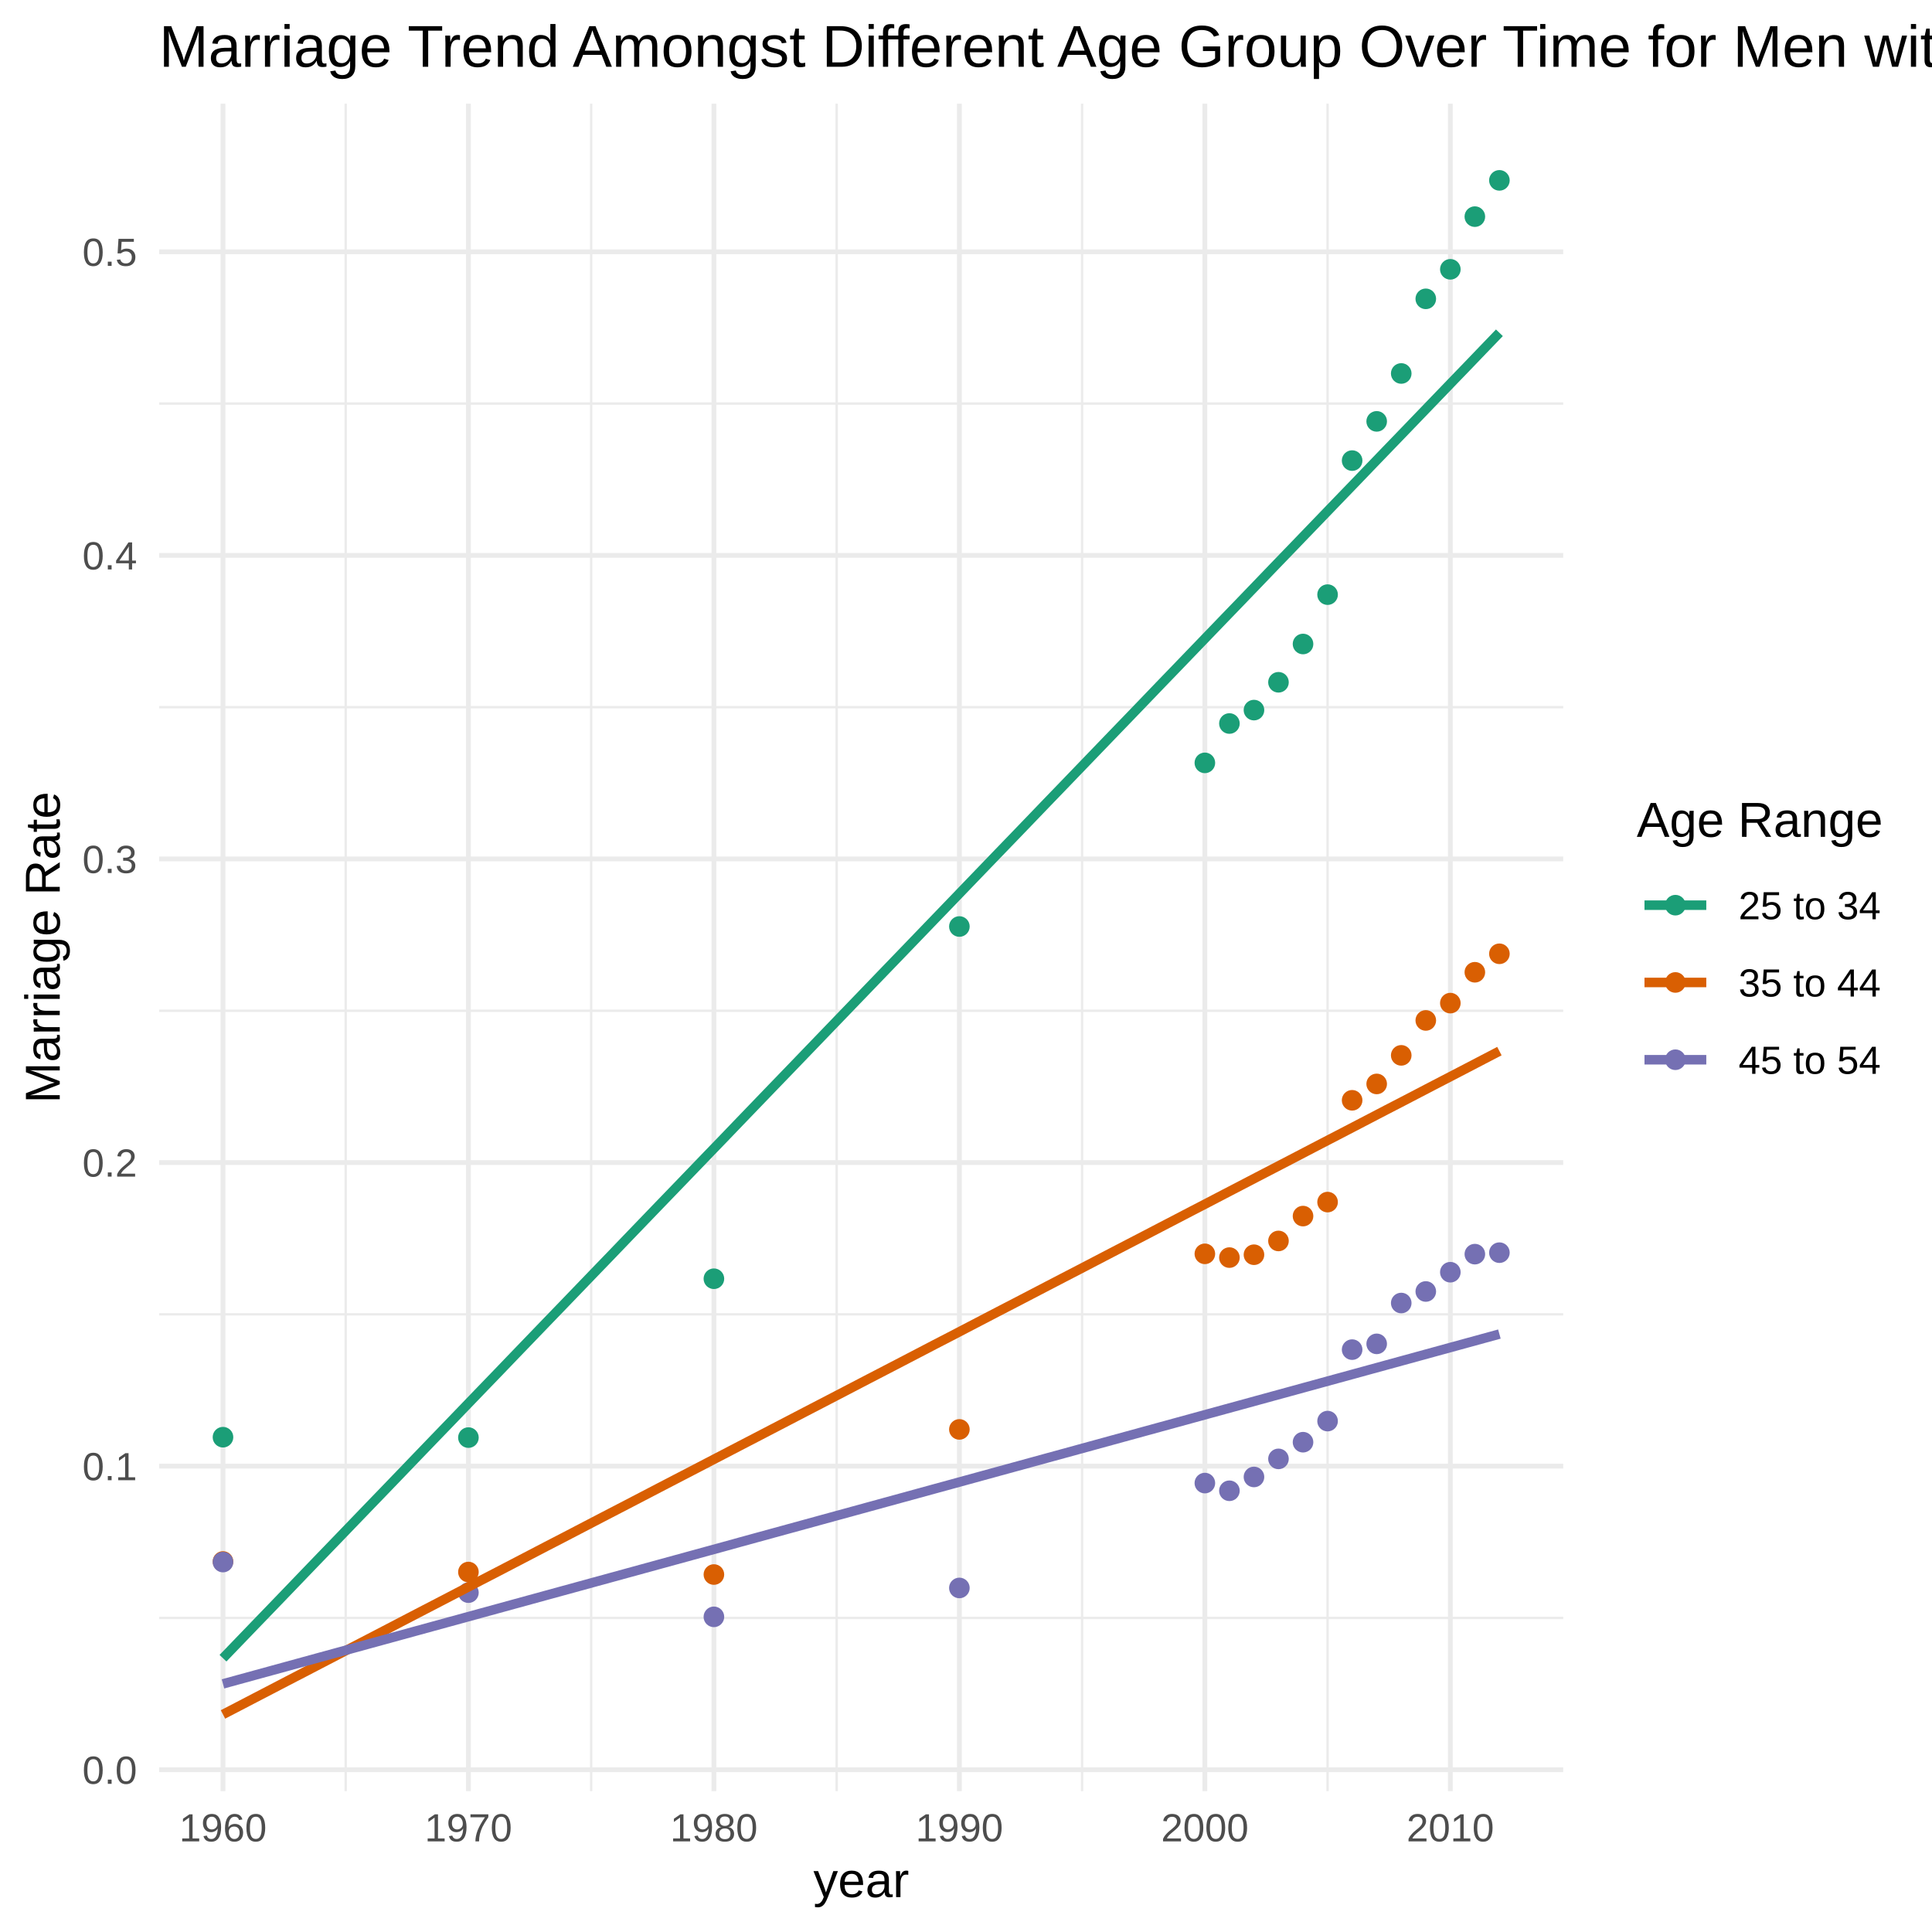
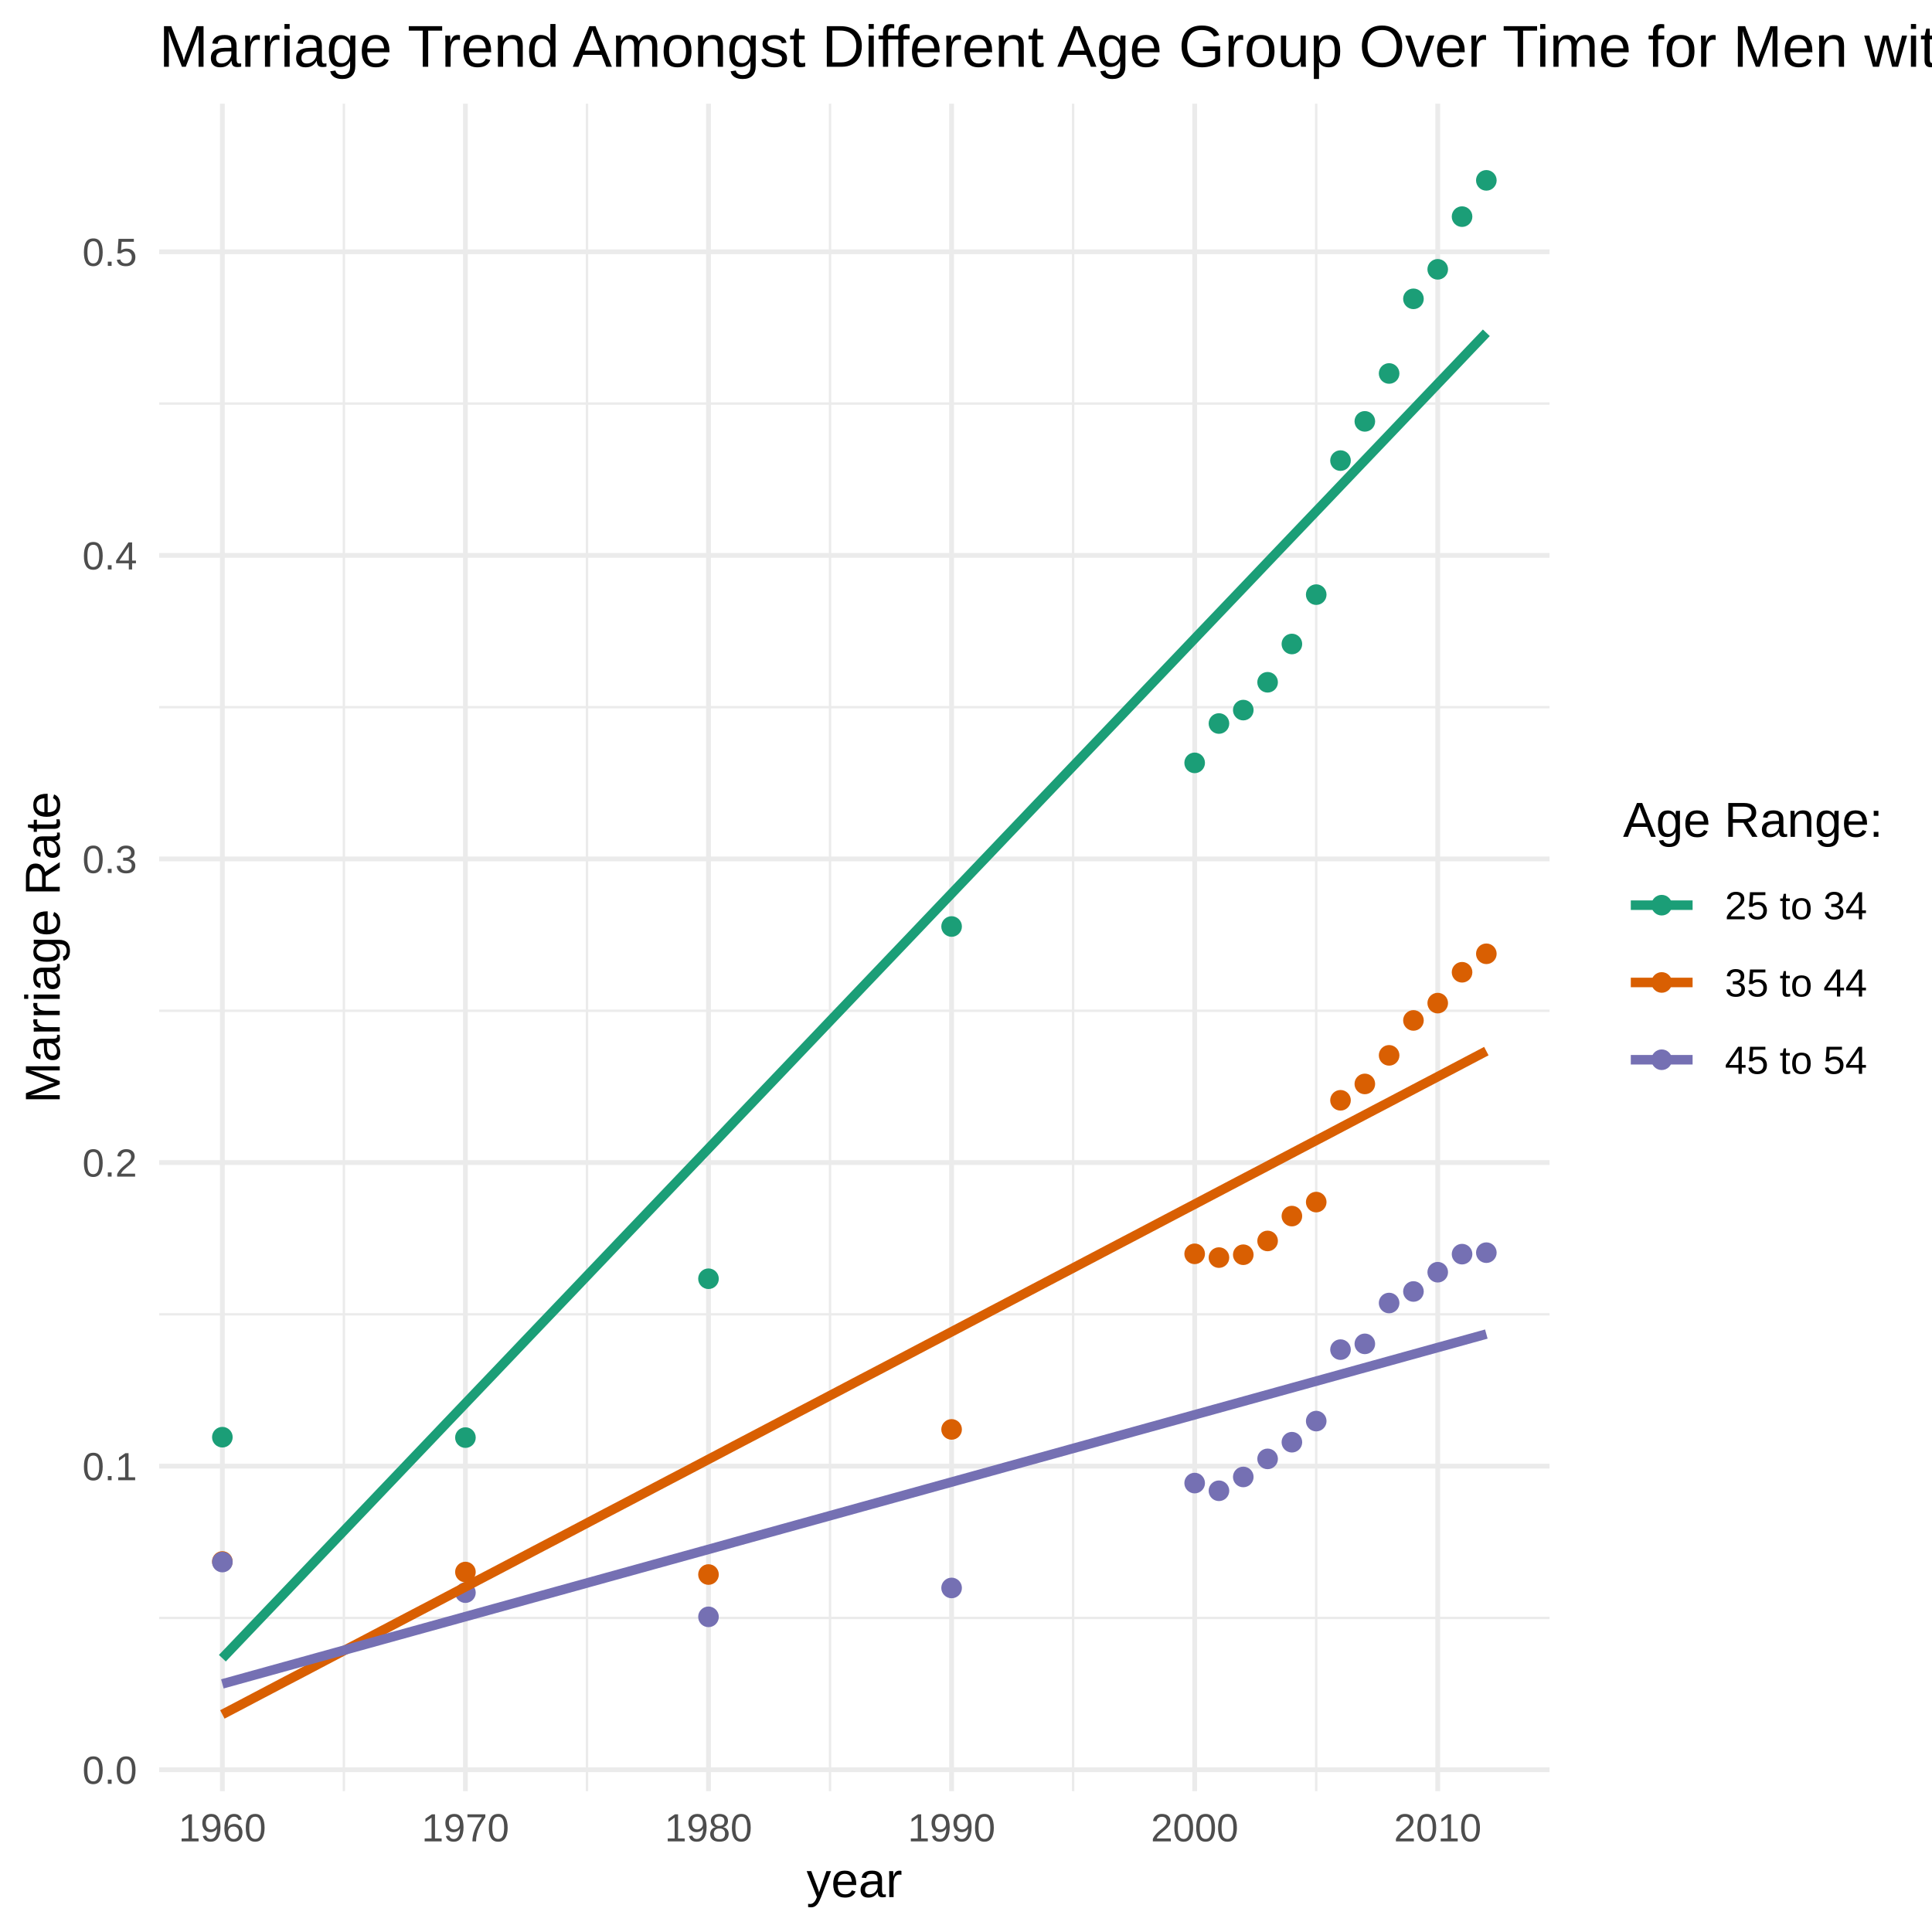
<svg xmlns="http://www.w3.org/2000/svg" class="svglite" width="432.00pt" height="432.00pt" viewBox="0 0 432.00 432.00">
  <defs>
    <style type="text/css">
    .svglite line, .svglite polyline, .svglite polygon, .svglite path, .svglite rect, .svglite circle {
      fill: none;
      stroke: #000000;
      stroke-linecap: round;
      stroke-linejoin: round;
      stroke-miterlimit: 10.00;
    }
  </style>
  </defs>
  <rect width="100%" height="100%" style="stroke: none; fill: #FFFFFF;" />
  <defs>
    <clipPath id="cpMC4wMHw0MzIuMDB8MC4wMHw0MzIuMDA=">
      <rect x="0.00" y="0.00" width="432.00" height="432.00" />
    </clipPath>
  </defs>
  <g clip-path="url(#cpMC4wMHw0MzIuMDB8MC4wMHw0MzIuMDA=)">
</g>
  <defs>
-     <clipPath id="cpMzUuNTl8MzQ5LjU0fDIzLjE4fDQwMC41MA==">
-       <rect x="35.59" y="23.18" width="313.96" height="377.33" />
+     <clipPath id="cpMzUuNTl8MzQ2LjQ4fDIzLjE4fDQwMC41MA==">
+       <rect x="35.59" y="23.18" width="310.90" height="377.33" />
    </clipPath>
  </defs>
-   <g clip-path="url(#cpMzUuNTl8MzQ5LjU0fDIzLjE4fDQwMC41MA==)">
-     <polyline points="35.59,361.77 349.54,361.77 " style="stroke-width: 0.53; stroke: #EBEBEB; stroke-linecap: butt;" />
-     <polyline points="35.59,293.89 349.54,293.89 " style="stroke-width: 0.53; stroke: #EBEBEB; stroke-linecap: butt;" />
-     <polyline points="35.59,226.01 349.54,226.01 " style="stroke-width: 0.53; stroke: #EBEBEB; stroke-linecap: butt;" />
-     <polyline points="35.59,158.12 349.54,158.12 " style="stroke-width: 0.53; stroke: #EBEBEB; stroke-linecap: butt;" />
-     <polyline points="35.59,90.24 349.54,90.24 " style="stroke-width: 0.53; stroke: #EBEBEB; stroke-linecap: butt;" />
-     <polyline points="77.30,400.50 77.30,23.18 " style="stroke-width: 0.53; stroke: #EBEBEB; stroke-linecap: butt;" />
-     <polyline points="132.19,400.50 132.19,23.18 " style="stroke-width: 0.53; stroke: #EBEBEB; stroke-linecap: butt;" />
-     <polyline points="187.08,400.50 187.08,23.18 " style="stroke-width: 0.53; stroke: #EBEBEB; stroke-linecap: butt;" />
-     <polyline points="241.96,400.50 241.96,23.18 " style="stroke-width: 0.53; stroke: #EBEBEB; stroke-linecap: butt;" />
-     <polyline points="296.85,400.50 296.85,23.18 " style="stroke-width: 0.53; stroke: #EBEBEB; stroke-linecap: butt;" />
-     <polyline points="35.59,395.72 349.54,395.72 " style="stroke-width: 1.07; stroke: #EBEBEB; stroke-linecap: butt;" />
-     <polyline points="35.59,327.83 349.54,327.83 " style="stroke-width: 1.07; stroke: #EBEBEB; stroke-linecap: butt;" />
-     <polyline points="35.59,259.95 349.54,259.95 " style="stroke-width: 1.07; stroke: #EBEBEB; stroke-linecap: butt;" />
-     <polyline points="35.59,192.06 349.54,192.06 " style="stroke-width: 1.07; stroke: #EBEBEB; stroke-linecap: butt;" />
-     <polyline points="35.59,124.18 349.54,124.18 " style="stroke-width: 1.07; stroke: #EBEBEB; stroke-linecap: butt;" />
-     <polyline points="35.59,56.30 349.54,56.30 " style="stroke-width: 1.07; stroke: #EBEBEB; stroke-linecap: butt;" />
-     <polyline points="49.86,400.50 49.86,23.18 " style="stroke-width: 1.07; stroke: #EBEBEB; stroke-linecap: butt;" />
-     <polyline points="104.74,400.50 104.74,23.18 " style="stroke-width: 1.07; stroke: #EBEBEB; stroke-linecap: butt;" />
-     <polyline points="159.63,400.50 159.63,23.18 " style="stroke-width: 1.07; stroke: #EBEBEB; stroke-linecap: butt;" />
-     <polyline points="214.52,400.50 214.52,23.18 " style="stroke-width: 1.07; stroke: #EBEBEB; stroke-linecap: butt;" />
-     <polyline points="269.41,400.50 269.41,23.18 " style="stroke-width: 1.07; stroke: #EBEBEB; stroke-linecap: butt;" />
-     <polyline points="324.30,400.50 324.30,23.18 " style="stroke-width: 1.07; stroke: #EBEBEB; stroke-linecap: butt;" />
-     <circle cx="49.86" cy="321.36" r="1.95" style="stroke-width: 0.71; stroke: #1B9E77; fill: #1B9E77;" />
-     <circle cx="49.86" cy="349.15" r="1.95" style="stroke-width: 0.71; stroke: #D95F02; fill: #D95F02;" />
-     <circle cx="49.86" cy="349.28" r="1.95" style="stroke-width: 0.71; stroke: #7570B3; fill: #7570B3;" />
-     <circle cx="104.74" cy="321.45" r="1.95" style="stroke-width: 0.71; stroke: #1B9E77; fill: #1B9E77;" />
-     <circle cx="104.74" cy="351.51" r="1.95" style="stroke-width: 0.71; stroke: #D95F02; fill: #D95F02;" />
-     <circle cx="104.74" cy="356.12" r="1.95" style="stroke-width: 0.71; stroke: #7570B3; fill: #7570B3;" />
-     <circle cx="159.63" cy="285.93" r="1.95" style="stroke-width: 0.71; stroke: #1B9E77; fill: #1B9E77;" />
-     <circle cx="159.63" cy="352.07" r="1.95" style="stroke-width: 0.71; stroke: #D95F02; fill: #D95F02;" />
-     <circle cx="159.63" cy="361.53" r="1.95" style="stroke-width: 0.71; stroke: #7570B3; fill: #7570B3;" />
-     <circle cx="214.52" cy="207.17" r="1.95" style="stroke-width: 0.71; stroke: #1B9E77; fill: #1B9E77;" />
-     <circle cx="214.52" cy="319.62" r="1.95" style="stroke-width: 0.71; stroke: #D95F02; fill: #D95F02;" />
-     <circle cx="214.52" cy="355.07" r="1.95" style="stroke-width: 0.71; stroke: #7570B3; fill: #7570B3;" />
-     <circle cx="269.41" cy="170.58" r="1.95" style="stroke-width: 0.71; stroke: #1B9E77; fill: #1B9E77;" />
-     <circle cx="269.41" cy="280.36" r="1.95" style="stroke-width: 0.71; stroke: #D95F02; fill: #D95F02;" />
-     <circle cx="269.41" cy="331.62" r="1.95" style="stroke-width: 0.71; stroke: #7570B3; fill: #7570B3;" />
-     <circle cx="274.90" cy="161.78" r="1.95" style="stroke-width: 0.71; stroke: #1B9E77; fill: #1B9E77;" />
-     <circle cx="274.90" cy="281.20" r="1.95" style="stroke-width: 0.71; stroke: #D95F02; fill: #D95F02;" />
-     <circle cx="274.90" cy="333.34" r="1.95" style="stroke-width: 0.71; stroke: #7570B3; fill: #7570B3;" />
-     <circle cx="280.39" cy="158.78" r="1.95" style="stroke-width: 0.71; stroke: #1B9E77; fill: #1B9E77;" />
-     <circle cx="280.39" cy="280.56" r="1.95" style="stroke-width: 0.71; stroke: #D95F02; fill: #D95F02;" />
-     <circle cx="280.39" cy="330.25" r="1.95" style="stroke-width: 0.71; stroke: #7570B3; fill: #7570B3;" />
-     <circle cx="285.87" cy="152.56" r="1.95" style="stroke-width: 0.71; stroke: #1B9E77; fill: #1B9E77;" />
-     <circle cx="285.87" cy="277.48" r="1.95" style="stroke-width: 0.71; stroke: #D95F02; fill: #D95F02;" />
-     <circle cx="285.87" cy="326.21" r="1.95" style="stroke-width: 0.71; stroke: #7570B3; fill: #7570B3;" />
-     <circle cx="291.36" cy="144.00" r="1.95" style="stroke-width: 0.71; stroke: #1B9E77; fill: #1B9E77;" />
-     <circle cx="291.36" cy="271.92" r="1.95" style="stroke-width: 0.71; stroke: #D95F02; fill: #D95F02;" />
-     <circle cx="291.36" cy="322.48" r="1.95" style="stroke-width: 0.71; stroke: #7570B3; fill: #7570B3;" />
-     <circle cx="296.85" cy="132.96" r="1.95" style="stroke-width: 0.71; stroke: #1B9E77; fill: #1B9E77;" />
-     <circle cx="296.85" cy="268.79" r="1.95" style="stroke-width: 0.71; stroke: #D95F02; fill: #D95F02;" />
-     <circle cx="296.85" cy="317.76" r="1.95" style="stroke-width: 0.71; stroke: #7570B3; fill: #7570B3;" />
-     <circle cx="302.34" cy="102.99" r="1.95" style="stroke-width: 0.71; stroke: #1B9E77; fill: #1B9E77;" />
-     <circle cx="302.34" cy="246.03" r="1.95" style="stroke-width: 0.71; stroke: #D95F02; fill: #D95F02;" />
-     <circle cx="302.34" cy="301.78" r="1.95" style="stroke-width: 0.71; stroke: #7570B3; fill: #7570B3;" />
-     <circle cx="307.83" cy="94.22" r="1.95" style="stroke-width: 0.71; stroke: #1B9E77; fill: #1B9E77;" />
-     <circle cx="307.83" cy="242.37" r="1.95" style="stroke-width: 0.71; stroke: #D95F02; fill: #D95F02;" />
-     <circle cx="307.83" cy="300.49" r="1.95" style="stroke-width: 0.71; stroke: #7570B3; fill: #7570B3;" />
-     <circle cx="313.32" cy="83.51" r="1.95" style="stroke-width: 0.71; stroke: #1B9E77; fill: #1B9E77;" />
-     <circle cx="313.32" cy="235.98" r="1.95" style="stroke-width: 0.71; stroke: #D95F02; fill: #D95F02;" />
-     <circle cx="313.32" cy="291.36" r="1.95" style="stroke-width: 0.71; stroke: #7570B3; fill: #7570B3;" />
-     <circle cx="318.81" cy="66.82" r="1.95" style="stroke-width: 0.71; stroke: #1B9E77; fill: #1B9E77;" />
-     <circle cx="318.81" cy="228.17" r="1.95" style="stroke-width: 0.71; stroke: #D95F02; fill: #D95F02;" />
-     <circle cx="318.81" cy="288.78" r="1.95" style="stroke-width: 0.71; stroke: #7570B3; fill: #7570B3;" />
-     <circle cx="324.30" cy="60.22" r="1.95" style="stroke-width: 0.71; stroke: #1B9E77; fill: #1B9E77;" />
-     <circle cx="324.30" cy="224.30" r="1.95" style="stroke-width: 0.71; stroke: #D95F02; fill: #D95F02;" />
-     <circle cx="324.30" cy="284.47" r="1.95" style="stroke-width: 0.71; stroke: #7570B3; fill: #7570B3;" />
-     <circle cx="329.78" cy="48.44" r="1.95" style="stroke-width: 0.71; stroke: #1B9E77; fill: #1B9E77;" />
-     <circle cx="329.78" cy="217.40" r="1.95" style="stroke-width: 0.71; stroke: #D95F02; fill: #D95F02;" />
-     <circle cx="329.78" cy="280.43" r="1.95" style="stroke-width: 0.71; stroke: #7570B3; fill: #7570B3;" />
-     <circle cx="335.27" cy="40.33" r="1.95" style="stroke-width: 0.71; stroke: #1B9E77; fill: #1B9E77;" />
-     <circle cx="335.27" cy="213.27" r="1.95" style="stroke-width: 0.71; stroke: #D95F02; fill: #D95F02;" />
-     <circle cx="335.27" cy="280.10" r="1.95" style="stroke-width: 0.71; stroke: #7570B3; fill: #7570B3;" />
-     <polyline points="49.86,370.78 53.47,367.03 57.08,363.28 60.70,359.53 64.31,355.78 67.92,352.02 71.53,348.27 75.15,344.52 78.76,340.77 82.37,337.02 85.99,333.27 89.60,329.52 93.21,325.76 96.82,322.01 100.44,318.26 104.05,314.51 107.66,310.76 111.28,307.01 114.89,303.25 118.50,299.50 122.11,295.75 125.73,292.00 129.34,288.25 132.95,284.50 136.57,280.75 140.18,276.99 143.79,273.24 147.40,269.49 151.02,265.74 154.63,261.99 158.24,258.24 161.86,254.49 165.47,250.73 169.08,246.98 172.69,243.23 176.31,239.48 179.92,235.73 183.53,231.98 187.15,228.22 190.76,224.47 194.37,220.72 197.98,216.97 201.60,213.22 205.21,209.47 208.82,205.72 212.44,201.96 216.05,198.21 219.66,194.46 223.27,190.71 226.89,186.96 230.50,183.21 234.11,179.45 237.73,175.70 241.34,171.95 244.95,168.20 248.56,164.45 252.18,160.70 255.79,156.95 259.40,153.19 263.02,149.44 266.63,145.69 270.24,141.94 273.85,138.19 277.47,134.44 281.08,130.69 284.69,126.93 288.31,123.18 291.92,119.43 295.53,115.68 299.14,111.93 302.76,108.18 306.37,104.42 309.98,100.67 313.60,96.92 317.21,93.17 320.82,89.42 324.43,85.67 328.05,81.92 331.66,78.16 335.27,74.41 " style="stroke-width: 2.13; stroke: #1B9E77; stroke-linecap: butt;" />
-     <polyline points="49.86,383.35 53.47,381.48 57.08,379.60 60.70,377.72 64.31,375.84 67.92,373.97 71.53,372.09 75.15,370.21 78.76,368.33 82.37,366.46 85.99,364.58 89.60,362.70 93.21,360.82 96.82,358.95 100.44,357.07 104.05,355.19 107.66,353.31 111.28,351.44 114.89,349.56 118.50,347.68 122.11,345.80 125.73,343.93 129.34,342.05 132.95,340.17 136.57,338.29 140.18,336.42 143.79,334.54 147.40,332.66 151.02,330.78 154.63,328.91 158.24,327.03 161.86,325.15 165.47,323.27 169.08,321.40 172.69,319.52 176.31,317.64 179.92,315.76 183.53,313.89 187.15,312.01 190.76,310.13 194.37,308.25 197.98,306.38 201.60,304.50 205.21,302.62 208.82,300.74 212.44,298.87 216.05,296.99 219.66,295.11 223.27,293.23 226.89,291.36 230.50,289.48 234.11,287.60 237.73,285.72 241.34,283.85 244.95,281.97 248.56,280.09 252.18,278.21 255.79,276.34 259.40,274.46 263.02,272.58 266.63,270.70 270.24,268.83 273.85,266.95 277.47,265.07 281.08,263.19 284.69,261.32 288.31,259.44 291.92,257.56 295.53,255.68 299.14,253.81 302.76,251.93 306.37,250.05 309.98,248.17 313.60,246.30 317.21,244.42 320.82,242.54 324.43,240.67 328.05,238.79 331.66,236.91 335.27,235.03 " style="stroke-width: 2.13; stroke: #D95F02; stroke-linecap: butt;" />
-     <polyline points="49.86,376.52 53.47,375.53 57.08,374.54 60.70,373.55 64.31,372.56 67.92,371.57 71.53,370.58 75.15,369.59 78.76,368.60 82.37,367.61 85.99,366.62 89.60,365.63 93.21,364.64 96.82,363.65 100.44,362.66 104.05,361.67 107.66,360.68 111.28,359.69 114.89,358.70 118.50,357.71 122.11,356.72 125.73,355.73 129.34,354.74 132.95,353.75 136.57,352.76 140.18,351.77 143.79,350.78 147.40,349.79 151.02,348.80 154.63,347.81 158.24,346.82 161.86,345.83 165.47,344.83 169.08,343.84 172.69,342.85 176.31,341.86 179.92,340.87 183.53,339.88 187.15,338.89 190.76,337.90 194.37,336.91 197.98,335.92 201.60,334.93 205.21,333.94 208.82,332.95 212.44,331.96 216.05,330.97 219.66,329.98 223.27,328.99 226.89,328.00 230.50,327.01 234.11,326.02 237.73,325.03 241.34,324.04 244.95,323.05 248.56,322.06 252.18,321.07 255.79,320.08 259.40,319.09 263.02,318.10 266.63,317.11 270.24,316.12 273.85,315.13 277.47,314.14 281.08,313.15 284.69,312.16 288.31,311.17 291.92,310.18 295.53,309.19 299.14,308.20 302.76,307.21 306.37,306.22 309.98,305.23 313.60,304.24 317.21,303.25 320.82,302.26 324.43,301.27 328.05,300.28 331.66,299.29 335.27,298.30 " style="stroke-width: 2.13; stroke: #7570B3; stroke-linecap: butt;" />
+   <g clip-path="url(#cpMzUuNTl8MzQ2LjQ4fDIzLjE4fDQwMC41MA==)">
+     <polyline points="35.59,361.77 346.48,361.77 " style="stroke-width: 0.53; stroke: #EBEBEB; stroke-linecap: butt;" />
+     <polyline points="35.59,293.89 346.48,293.89 " style="stroke-width: 0.53; stroke: #EBEBEB; stroke-linecap: butt;" />
+     <polyline points="35.59,226.01 346.48,226.01 " style="stroke-width: 0.53; stroke: #EBEBEB; stroke-linecap: butt;" />
+     <polyline points="35.59,158.12 346.48,158.12 " style="stroke-width: 0.53; stroke: #EBEBEB; stroke-linecap: butt;" />
+     <polyline points="35.59,90.24 346.48,90.24 " style="stroke-width: 0.53; stroke: #EBEBEB; stroke-linecap: butt;" />
+     <polyline points="76.89,400.50 76.89,23.18 " style="stroke-width: 0.53; stroke: #EBEBEB; stroke-linecap: butt;" />
+     <polyline points="131.25,400.50 131.25,23.18 " style="stroke-width: 0.53; stroke: #EBEBEB; stroke-linecap: butt;" />
+     <polyline points="185.60,400.50 185.60,23.18 " style="stroke-width: 0.53; stroke: #EBEBEB; stroke-linecap: butt;" />
+     <polyline points="239.95,400.50 239.95,23.18 " style="stroke-width: 0.53; stroke: #EBEBEB; stroke-linecap: butt;" />
+     <polyline points="294.31,400.50 294.31,23.18 " style="stroke-width: 0.53; stroke: #EBEBEB; stroke-linecap: butt;" />
+     <polyline points="35.59,395.72 346.48,395.72 " style="stroke-width: 1.07; stroke: #EBEBEB; stroke-linecap: butt;" />
+     <polyline points="35.59,327.83 346.48,327.83 " style="stroke-width: 1.07; stroke: #EBEBEB; stroke-linecap: butt;" />
+     <polyline points="35.59,259.95 346.48,259.95 " style="stroke-width: 1.07; stroke: #EBEBEB; stroke-linecap: butt;" />
+     <polyline points="35.59,192.06 346.48,192.06 " style="stroke-width: 1.07; stroke: #EBEBEB; stroke-linecap: butt;" />
+     <polyline points="35.59,124.18 346.48,124.18 " style="stroke-width: 1.07; stroke: #EBEBEB; stroke-linecap: butt;" />
+     <polyline points="35.59,56.30 346.48,56.30 " style="stroke-width: 1.07; stroke: #EBEBEB; stroke-linecap: butt;" />
+     <polyline points="49.72,400.50 49.72,23.18 " style="stroke-width: 1.07; stroke: #EBEBEB; stroke-linecap: butt;" />
+     <polyline points="104.07,400.50 104.07,23.18 " style="stroke-width: 1.07; stroke: #EBEBEB; stroke-linecap: butt;" />
+     <polyline points="158.42,400.50 158.42,23.18 " style="stroke-width: 1.07; stroke: #EBEBEB; stroke-linecap: butt;" />
+     <polyline points="212.78,400.50 212.78,23.18 " style="stroke-width: 1.07; stroke: #EBEBEB; stroke-linecap: butt;" />
+     <polyline points="267.13,400.50 267.13,23.18 " style="stroke-width: 1.07; stroke: #EBEBEB; stroke-linecap: butt;" />
+     <polyline points="321.48,400.50 321.48,23.18 " style="stroke-width: 1.07; stroke: #EBEBEB; stroke-linecap: butt;" />
+     <circle cx="49.72" cy="321.36" r="1.95" style="stroke-width: 0.71; stroke: #1B9E77; fill: #1B9E77;" />
+     <circle cx="49.72" cy="349.15" r="1.95" style="stroke-width: 0.71; stroke: #D95F02; fill: #D95F02;" />
+     <circle cx="49.72" cy="349.28" r="1.95" style="stroke-width: 0.71; stroke: #7570B3; fill: #7570B3;" />
+     <circle cx="104.07" cy="321.45" r="1.95" style="stroke-width: 0.71; stroke: #1B9E77; fill: #1B9E77;" />
+     <circle cx="104.07" cy="351.51" r="1.95" style="stroke-width: 0.71; stroke: #D95F02; fill: #D95F02;" />
+     <circle cx="104.07" cy="356.12" r="1.95" style="stroke-width: 0.71; stroke: #7570B3; fill: #7570B3;" />
+     <circle cx="158.42" cy="285.93" r="1.95" style="stroke-width: 0.71; stroke: #1B9E77; fill: #1B9E77;" />
+     <circle cx="158.42" cy="352.07" r="1.95" style="stroke-width: 0.71; stroke: #D95F02; fill: #D95F02;" />
+     <circle cx="158.42" cy="361.53" r="1.95" style="stroke-width: 0.71; stroke: #7570B3; fill: #7570B3;" />
+     <circle cx="212.78" cy="207.17" r="1.95" style="stroke-width: 0.71; stroke: #1B9E77; fill: #1B9E77;" />
+     <circle cx="212.78" cy="319.62" r="1.95" style="stroke-width: 0.71; stroke: #D95F02; fill: #D95F02;" />
+     <circle cx="212.78" cy="355.07" r="1.95" style="stroke-width: 0.71; stroke: #7570B3; fill: #7570B3;" />
+     <circle cx="267.13" cy="170.58" r="1.95" style="stroke-width: 0.71; stroke: #1B9E77; fill: #1B9E77;" />
+     <circle cx="267.13" cy="280.36" r="1.95" style="stroke-width: 0.71; stroke: #D95F02; fill: #D95F02;" />
+     <circle cx="267.13" cy="331.62" r="1.95" style="stroke-width: 0.71; stroke: #7570B3; fill: #7570B3;" />
+     <circle cx="272.56" cy="161.78" r="1.95" style="stroke-width: 0.71; stroke: #1B9E77; fill: #1B9E77;" />
+     <circle cx="272.56" cy="281.20" r="1.95" style="stroke-width: 0.71; stroke: #D95F02; fill: #D95F02;" />
+     <circle cx="272.56" cy="333.34" r="1.95" style="stroke-width: 0.71; stroke: #7570B3; fill: #7570B3;" />
+     <circle cx="278.00" cy="158.78" r="1.95" style="stroke-width: 0.71; stroke: #1B9E77; fill: #1B9E77;" />
+     <circle cx="278.00" cy="280.56" r="1.95" style="stroke-width: 0.71; stroke: #D95F02; fill: #D95F02;" />
+     <circle cx="278.00" cy="330.25" r="1.95" style="stroke-width: 0.71; stroke: #7570B3; fill: #7570B3;" />
+     <circle cx="283.44" cy="152.56" r="1.95" style="stroke-width: 0.71; stroke: #1B9E77; fill: #1B9E77;" />
+     <circle cx="283.44" cy="277.48" r="1.95" style="stroke-width: 0.71; stroke: #D95F02; fill: #D95F02;" />
+     <circle cx="283.44" cy="326.21" r="1.95" style="stroke-width: 0.71; stroke: #7570B3; fill: #7570B3;" />
+     <circle cx="288.87" cy="144.00" r="1.95" style="stroke-width: 0.71; stroke: #1B9E77; fill: #1B9E77;" />
+     <circle cx="288.87" cy="271.92" r="1.95" style="stroke-width: 0.71; stroke: #D95F02; fill: #D95F02;" />
+     <circle cx="288.87" cy="322.48" r="1.95" style="stroke-width: 0.71; stroke: #7570B3; fill: #7570B3;" />
+     <circle cx="294.31" cy="132.96" r="1.95" style="stroke-width: 0.71; stroke: #1B9E77; fill: #1B9E77;" />
+     <circle cx="294.31" cy="268.79" r="1.95" style="stroke-width: 0.71; stroke: #D95F02; fill: #D95F02;" />
+     <circle cx="294.31" cy="317.76" r="1.95" style="stroke-width: 0.71; stroke: #7570B3; fill: #7570B3;" />
+     <circle cx="299.74" cy="102.99" r="1.95" style="stroke-width: 0.71; stroke: #1B9E77; fill: #1B9E77;" />
+     <circle cx="299.74" cy="246.03" r="1.95" style="stroke-width: 0.71; stroke: #D95F02; fill: #D95F02;" />
+     <circle cx="299.74" cy="301.78" r="1.95" style="stroke-width: 0.71; stroke: #7570B3; fill: #7570B3;" />
+     <circle cx="305.18" cy="94.22" r="1.95" style="stroke-width: 0.71; stroke: #1B9E77; fill: #1B9E77;" />
+     <circle cx="305.18" cy="242.37" r="1.95" style="stroke-width: 0.71; stroke: #D95F02; fill: #D95F02;" />
+     <circle cx="305.18" cy="300.49" r="1.95" style="stroke-width: 0.71; stroke: #7570B3; fill: #7570B3;" />
+     <circle cx="310.61" cy="83.51" r="1.95" style="stroke-width: 0.71; stroke: #1B9E77; fill: #1B9E77;" />
+     <circle cx="310.61" cy="235.98" r="1.95" style="stroke-width: 0.71; stroke: #D95F02; fill: #D95F02;" />
+     <circle cx="310.61" cy="291.36" r="1.95" style="stroke-width: 0.71; stroke: #7570B3; fill: #7570B3;" />
+     <circle cx="316.05" cy="66.82" r="1.95" style="stroke-width: 0.71; stroke: #1B9E77; fill: #1B9E77;" />
+     <circle cx="316.05" cy="228.17" r="1.95" style="stroke-width: 0.71; stroke: #D95F02; fill: #D95F02;" />
+     <circle cx="316.05" cy="288.78" r="1.95" style="stroke-width: 0.71; stroke: #7570B3; fill: #7570B3;" />
+     <circle cx="321.48" cy="60.22" r="1.95" style="stroke-width: 0.71; stroke: #1B9E77; fill: #1B9E77;" />
+     <circle cx="321.48" cy="224.30" r="1.95" style="stroke-width: 0.71; stroke: #D95F02; fill: #D95F02;" />
+     <circle cx="321.48" cy="284.47" r="1.95" style="stroke-width: 0.71; stroke: #7570B3; fill: #7570B3;" />
+     <circle cx="326.92" cy="48.44" r="1.95" style="stroke-width: 0.71; stroke: #1B9E77; fill: #1B9E77;" />
+     <circle cx="326.92" cy="217.40" r="1.95" style="stroke-width: 0.71; stroke: #D95F02; fill: #D95F02;" />
+     <circle cx="326.92" cy="280.43" r="1.95" style="stroke-width: 0.71; stroke: #7570B3; fill: #7570B3;" />
+     <circle cx="332.35" cy="40.33" r="1.95" style="stroke-width: 0.71; stroke: #1B9E77; fill: #1B9E77;" />
+     <circle cx="332.35" cy="213.27" r="1.95" style="stroke-width: 0.71; stroke: #D95F02; fill: #D95F02;" />
+     <circle cx="332.35" cy="280.10" r="1.95" style="stroke-width: 0.71; stroke: #7570B3; fill: #7570B3;" />
+     <polyline points="49.72,370.78 53.30,367.03 56.87,363.28 60.45,359.53 64.03,355.78 67.61,352.02 71.18,348.27 74.76,344.52 78.34,340.77 81.92,337.02 85.49,333.27 89.07,329.52 92.65,325.76 96.23,322.01 99.80,318.26 103.38,314.51 106.96,310.76 110.54,307.01 114.12,303.25 117.69,299.50 121.27,295.75 124.85,292.00 128.43,288.25 132.00,284.50 135.58,280.75 139.16,276.99 142.74,273.24 146.31,269.49 149.89,265.74 153.47,261.99 157.05,258.24 160.63,254.49 164.20,250.73 167.78,246.98 171.36,243.23 174.94,239.48 178.51,235.73 182.09,231.98 185.67,228.22 189.25,224.47 192.82,220.72 196.40,216.97 199.98,213.22 203.56,209.47 207.13,205.72 210.71,201.96 214.29,198.21 217.87,194.46 221.45,190.71 225.02,186.96 228.60,183.21 232.18,179.45 235.76,175.70 239.33,171.95 242.91,168.20 246.49,164.45 250.07,160.70 253.64,156.95 257.22,153.19 260.80,149.44 264.38,145.69 267.95,141.94 271.53,138.19 275.11,134.44 278.69,130.69 282.27,126.93 285.84,123.18 289.42,119.43 293.00,115.68 296.58,111.93 300.15,108.18 303.73,104.42 307.31,100.67 310.89,96.92 314.46,93.17 318.04,89.42 321.62,85.67 325.20,81.92 328.77,78.16 332.35,74.41 " style="stroke-width: 2.13; stroke: #1B9E77; stroke-linecap: butt;" />
+     <polyline points="49.72,383.35 53.30,381.48 56.87,379.60 60.45,377.72 64.03,375.84 67.61,373.97 71.18,372.09 74.76,370.21 78.34,368.33 81.92,366.46 85.49,364.58 89.07,362.70 92.65,360.82 96.23,358.95 99.80,357.07 103.38,355.19 106.96,353.31 110.54,351.44 114.12,349.56 117.69,347.68 121.27,345.80 124.85,343.93 128.43,342.05 132.00,340.17 135.58,338.29 139.16,336.42 142.74,334.54 146.31,332.66 149.89,330.78 153.47,328.91 157.05,327.03 160.63,325.15 164.20,323.27 167.78,321.40 171.36,319.52 174.94,317.64 178.51,315.76 182.09,313.89 185.67,312.01 189.25,310.13 192.82,308.25 196.40,306.38 199.98,304.50 203.56,302.62 207.13,300.74 210.71,298.87 214.29,296.99 217.87,295.11 221.45,293.23 225.02,291.36 228.60,289.48 232.18,287.60 235.76,285.72 239.33,283.85 242.91,281.97 246.49,280.09 250.07,278.21 253.64,276.34 257.22,274.46 260.80,272.58 264.38,270.70 267.95,268.83 271.53,266.95 275.11,265.07 278.69,263.19 282.27,261.32 285.84,259.44 289.42,257.56 293.00,255.68 296.58,253.81 300.15,251.93 303.73,250.05 307.31,248.17 310.89,246.30 314.46,244.42 318.04,242.54 321.62,240.67 325.20,238.79 328.77,236.91 332.35,235.03 " style="stroke-width: 2.13; stroke: #D95F02; stroke-linecap: butt;" />
+     <polyline points="49.72,376.52 53.30,375.53 56.87,374.54 60.45,373.55 64.03,372.56 67.61,371.57 71.18,370.58 74.76,369.59 78.34,368.60 81.92,367.61 85.49,366.62 89.07,365.63 92.65,364.64 96.23,363.65 99.80,362.66 103.38,361.67 106.96,360.68 110.54,359.69 114.12,358.70 117.69,357.71 121.27,356.72 124.85,355.73 128.43,354.74 132.00,353.75 135.58,352.76 139.16,351.77 142.74,350.78 146.31,349.79 149.89,348.80 153.47,347.81 157.05,346.82 160.63,345.83 164.20,344.83 167.78,343.84 171.36,342.85 174.94,341.86 178.51,340.87 182.09,339.88 185.67,338.89 189.25,337.90 192.82,336.91 196.40,335.92 199.98,334.93 203.56,333.94 207.13,332.95 210.71,331.96 214.29,330.97 217.87,329.98 221.45,328.99 225.02,328.00 228.60,327.01 232.18,326.02 235.76,325.03 239.33,324.04 242.91,323.05 246.49,322.06 250.07,321.07 253.64,320.08 257.22,319.09 260.80,318.10 264.38,317.11 267.95,316.12 271.53,315.13 275.11,314.14 278.69,313.15 282.27,312.16 285.84,311.17 289.42,310.18 293.00,309.19 296.58,308.20 300.15,307.21 303.73,306.22 307.31,305.23 310.89,304.24 314.46,303.25 318.04,302.26 321.62,301.27 325.20,300.28 328.77,299.29 332.35,298.30 " style="stroke-width: 2.13; stroke: #7570B3; stroke-linecap: butt;" />
  </g>
  <g clip-path="url(#cpMC4wMHw0MzIuMDB8MC4wMHw0MzIuMDA=)">
    <text x="30.65" y="398.87" text-anchor="end" style="font-size: 8.80px; fill: #4D4D4D; font-family: Arial;" textLength="12.24px" lengthAdjust="spacingAndGlyphs">0.0</text>
    <text x="30.65" y="330.98" text-anchor="end" style="font-size: 8.80px; fill: #4D4D4D; font-family: Arial;" textLength="12.24px" lengthAdjust="spacingAndGlyphs">0.1</text>
    <text x="30.65" y="263.10" text-anchor="end" style="font-size: 8.80px; fill: #4D4D4D; font-family: Arial;" textLength="12.24px" lengthAdjust="spacingAndGlyphs">0.2</text>
    <text x="30.65" y="195.21" text-anchor="end" style="font-size: 8.80px; fill: #4D4D4D; font-family: Arial;" textLength="12.24px" lengthAdjust="spacingAndGlyphs">0.3</text>
    <text x="30.65" y="127.33" text-anchor="end" style="font-size: 8.80px; fill: #4D4D4D; font-family: Arial;" textLength="12.24px" lengthAdjust="spacingAndGlyphs">0.4</text>
    <text x="30.65" y="59.45" text-anchor="end" style="font-size: 8.80px; fill: #4D4D4D; font-family: Arial;" textLength="12.24px" lengthAdjust="spacingAndGlyphs">0.5</text>
-     <text x="49.86" y="411.74" text-anchor="middle" style="font-size: 8.80px; fill: #4D4D4D; font-family: Arial;" textLength="19.58px" lengthAdjust="spacingAndGlyphs">1960</text>
-     <text x="104.74" y="411.74" text-anchor="middle" style="font-size: 8.80px; fill: #4D4D4D; font-family: Arial;" textLength="19.58px" lengthAdjust="spacingAndGlyphs">1970</text>
-     <text x="159.63" y="411.74" text-anchor="middle" style="font-size: 8.80px; fill: #4D4D4D; font-family: Arial;" textLength="19.58px" lengthAdjust="spacingAndGlyphs">1980</text>
-     <text x="214.52" y="411.74" text-anchor="middle" style="font-size: 8.80px; fill: #4D4D4D; font-family: Arial;" textLength="19.58px" lengthAdjust="spacingAndGlyphs">1990</text>
-     <text x="269.41" y="411.74" text-anchor="middle" style="font-size: 8.80px; fill: #4D4D4D; font-family: Arial;" textLength="19.58px" lengthAdjust="spacingAndGlyphs">2000</text>
-     <text x="324.30" y="411.74" text-anchor="middle" style="font-size: 8.80px; fill: #4D4D4D; font-family: Arial;" textLength="19.58px" lengthAdjust="spacingAndGlyphs">2010</text>
-     <text x="192.57" y="424.20" text-anchor="middle" style="font-size: 11.00px; font-family: Arial;" textLength="21.41px" lengthAdjust="spacingAndGlyphs">year</text>
+     <text x="49.72" y="411.74" text-anchor="middle" style="font-size: 8.80px; fill: #4D4D4D; font-family: Arial;" textLength="19.58px" lengthAdjust="spacingAndGlyphs">1960</text>
+     <text x="104.07" y="411.74" text-anchor="middle" style="font-size: 8.80px; fill: #4D4D4D; font-family: Arial;" textLength="19.58px" lengthAdjust="spacingAndGlyphs">1970</text>
+     <text x="158.42" y="411.74" text-anchor="middle" style="font-size: 8.80px; fill: #4D4D4D; font-family: Arial;" textLength="19.58px" lengthAdjust="spacingAndGlyphs">1980</text>
+     <text x="212.78" y="411.74" text-anchor="middle" style="font-size: 8.80px; fill: #4D4D4D; font-family: Arial;" textLength="19.58px" lengthAdjust="spacingAndGlyphs">1990</text>
+     <text x="267.13" y="411.74" text-anchor="middle" style="font-size: 8.80px; fill: #4D4D4D; font-family: Arial;" textLength="19.58px" lengthAdjust="spacingAndGlyphs">2000</text>
+     <text x="321.48" y="411.74" text-anchor="middle" style="font-size: 8.80px; fill: #4D4D4D; font-family: Arial;" textLength="19.58px" lengthAdjust="spacingAndGlyphs">2010</text>
+     <text x="191.04" y="424.20" text-anchor="middle" style="font-size: 11.00px; font-family: Arial;" textLength="21.41px" lengthAdjust="spacingAndGlyphs">year</text>
    <text transform="translate(13.36,211.84) rotate(-90)" text-anchor="middle" style="font-size: 11.00px; font-family: Arial;" textLength="69.72px" lengthAdjust="spacingAndGlyphs">Marriage Rate</text>
-     <text x="365.98" y="187.12" style="font-size: 11.00px; font-family: Arial;" textLength="55.06px" lengthAdjust="spacingAndGlyphs">Age Range</text>
-     <circle cx="374.62" cy="202.40" r="1.95" style="stroke-width: 0.71; stroke: #1B9E77; fill: #1B9E77;" />
-     <line x1="367.71" y1="202.40" x2="381.53" y2="202.40" style="stroke-width: 2.13; stroke: #1B9E77; stroke-linecap: butt;" />
-     <circle cx="374.62" cy="219.68" r="1.95" style="stroke-width: 0.71; stroke: #D95F02; fill: #D95F02;" />
-     <line x1="367.71" y1="219.68" x2="381.53" y2="219.68" style="stroke-width: 2.13; stroke: #D95F02; stroke-linecap: butt;" />
-     <circle cx="374.62" cy="236.96" r="1.95" style="stroke-width: 0.71; stroke: #7570B3; fill: #7570B3;" />
-     <line x1="367.71" y1="236.96" x2="381.53" y2="236.96" style="stroke-width: 2.13; stroke: #7570B3; stroke-linecap: butt;" />
-     <text x="388.74" y="205.55" style="font-size: 8.80px; font-family: Arial;" textLength="31.82px" lengthAdjust="spacingAndGlyphs">25 to 34</text>
-     <text x="388.74" y="222.83" style="font-size: 8.80px; font-family: Arial;" textLength="31.82px" lengthAdjust="spacingAndGlyphs">35 to 44</text>
-     <text x="388.74" y="240.11" style="font-size: 8.80px; font-family: Arial;" textLength="31.82px" lengthAdjust="spacingAndGlyphs">45 to 54</text>
+     <text x="362.92" y="187.12" style="font-size: 11.00px; font-family: Arial;" textLength="58.12px" lengthAdjust="spacingAndGlyphs">Age Range:</text>
+     <circle cx="371.56" cy="202.40" r="1.95" style="stroke-width: 0.71; stroke: #1B9E77; fill: #1B9E77;" />
+     <line x1="364.65" y1="202.40" x2="378.47" y2="202.40" style="stroke-width: 2.13; stroke: #1B9E77; stroke-linecap: butt;" />
+     <circle cx="371.56" cy="219.68" r="1.95" style="stroke-width: 0.71; stroke: #D95F02; fill: #D95F02;" />
+     <line x1="364.65" y1="219.68" x2="378.47" y2="219.68" style="stroke-width: 2.13; stroke: #D95F02; stroke-linecap: butt;" />
+     <circle cx="371.56" cy="236.96" r="1.95" style="stroke-width: 0.71; stroke: #7570B3; fill: #7570B3;" />
+     <line x1="364.65" y1="236.96" x2="378.47" y2="236.96" style="stroke-width: 2.13; stroke: #7570B3; stroke-linecap: butt;" />
+     <text x="385.68" y="205.55" style="font-size: 8.80px; font-family: Arial;" textLength="31.82px" lengthAdjust="spacingAndGlyphs">25 to 34</text>
+     <text x="385.68" y="222.83" style="font-size: 8.80px; font-family: Arial;" textLength="31.82px" lengthAdjust="spacingAndGlyphs">35 to 44</text>
+     <text x="385.68" y="240.11" style="font-size: 8.80px; font-family: Arial;" textLength="31.82px" lengthAdjust="spacingAndGlyphs">45 to 54</text>
    <text x="35.59" y="14.93" style="font-size: 13.20px; font-family: Arial;" textLength="562.83px" lengthAdjust="spacingAndGlyphs">Marriage Trend Amongst Different Age Group Over Time for Men with only High School Diploma.</text>
  </g>
</svg>
